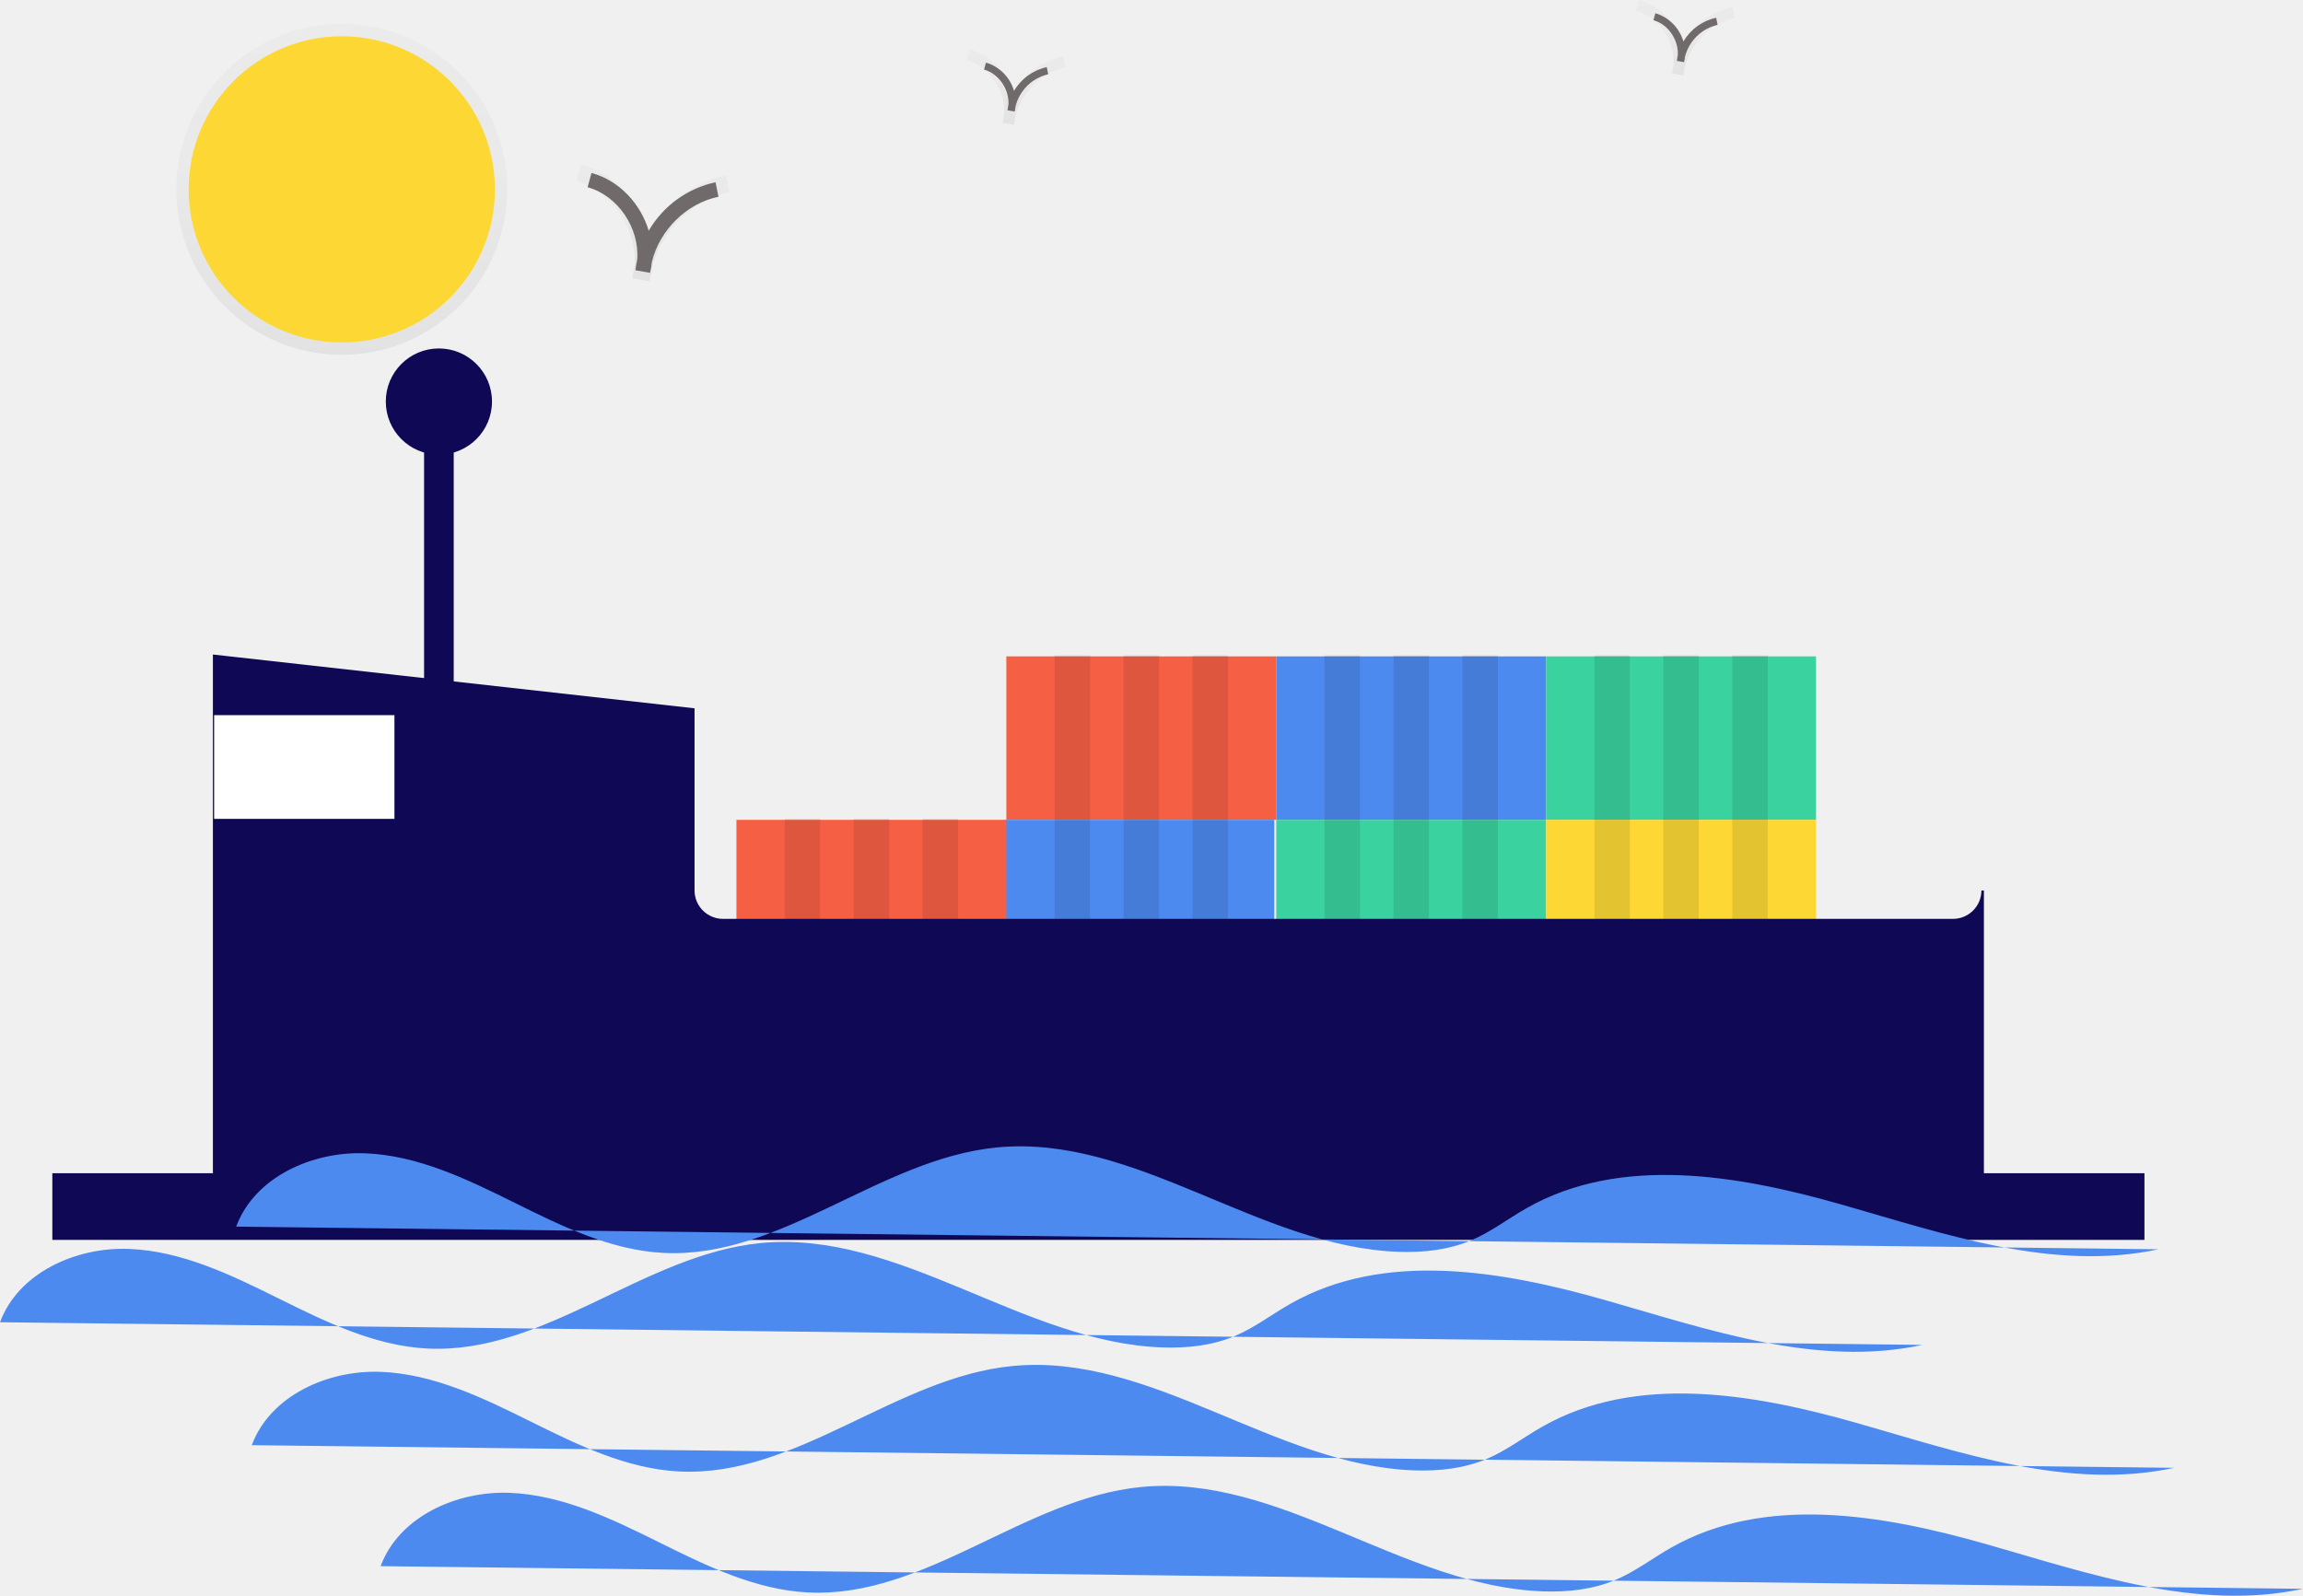
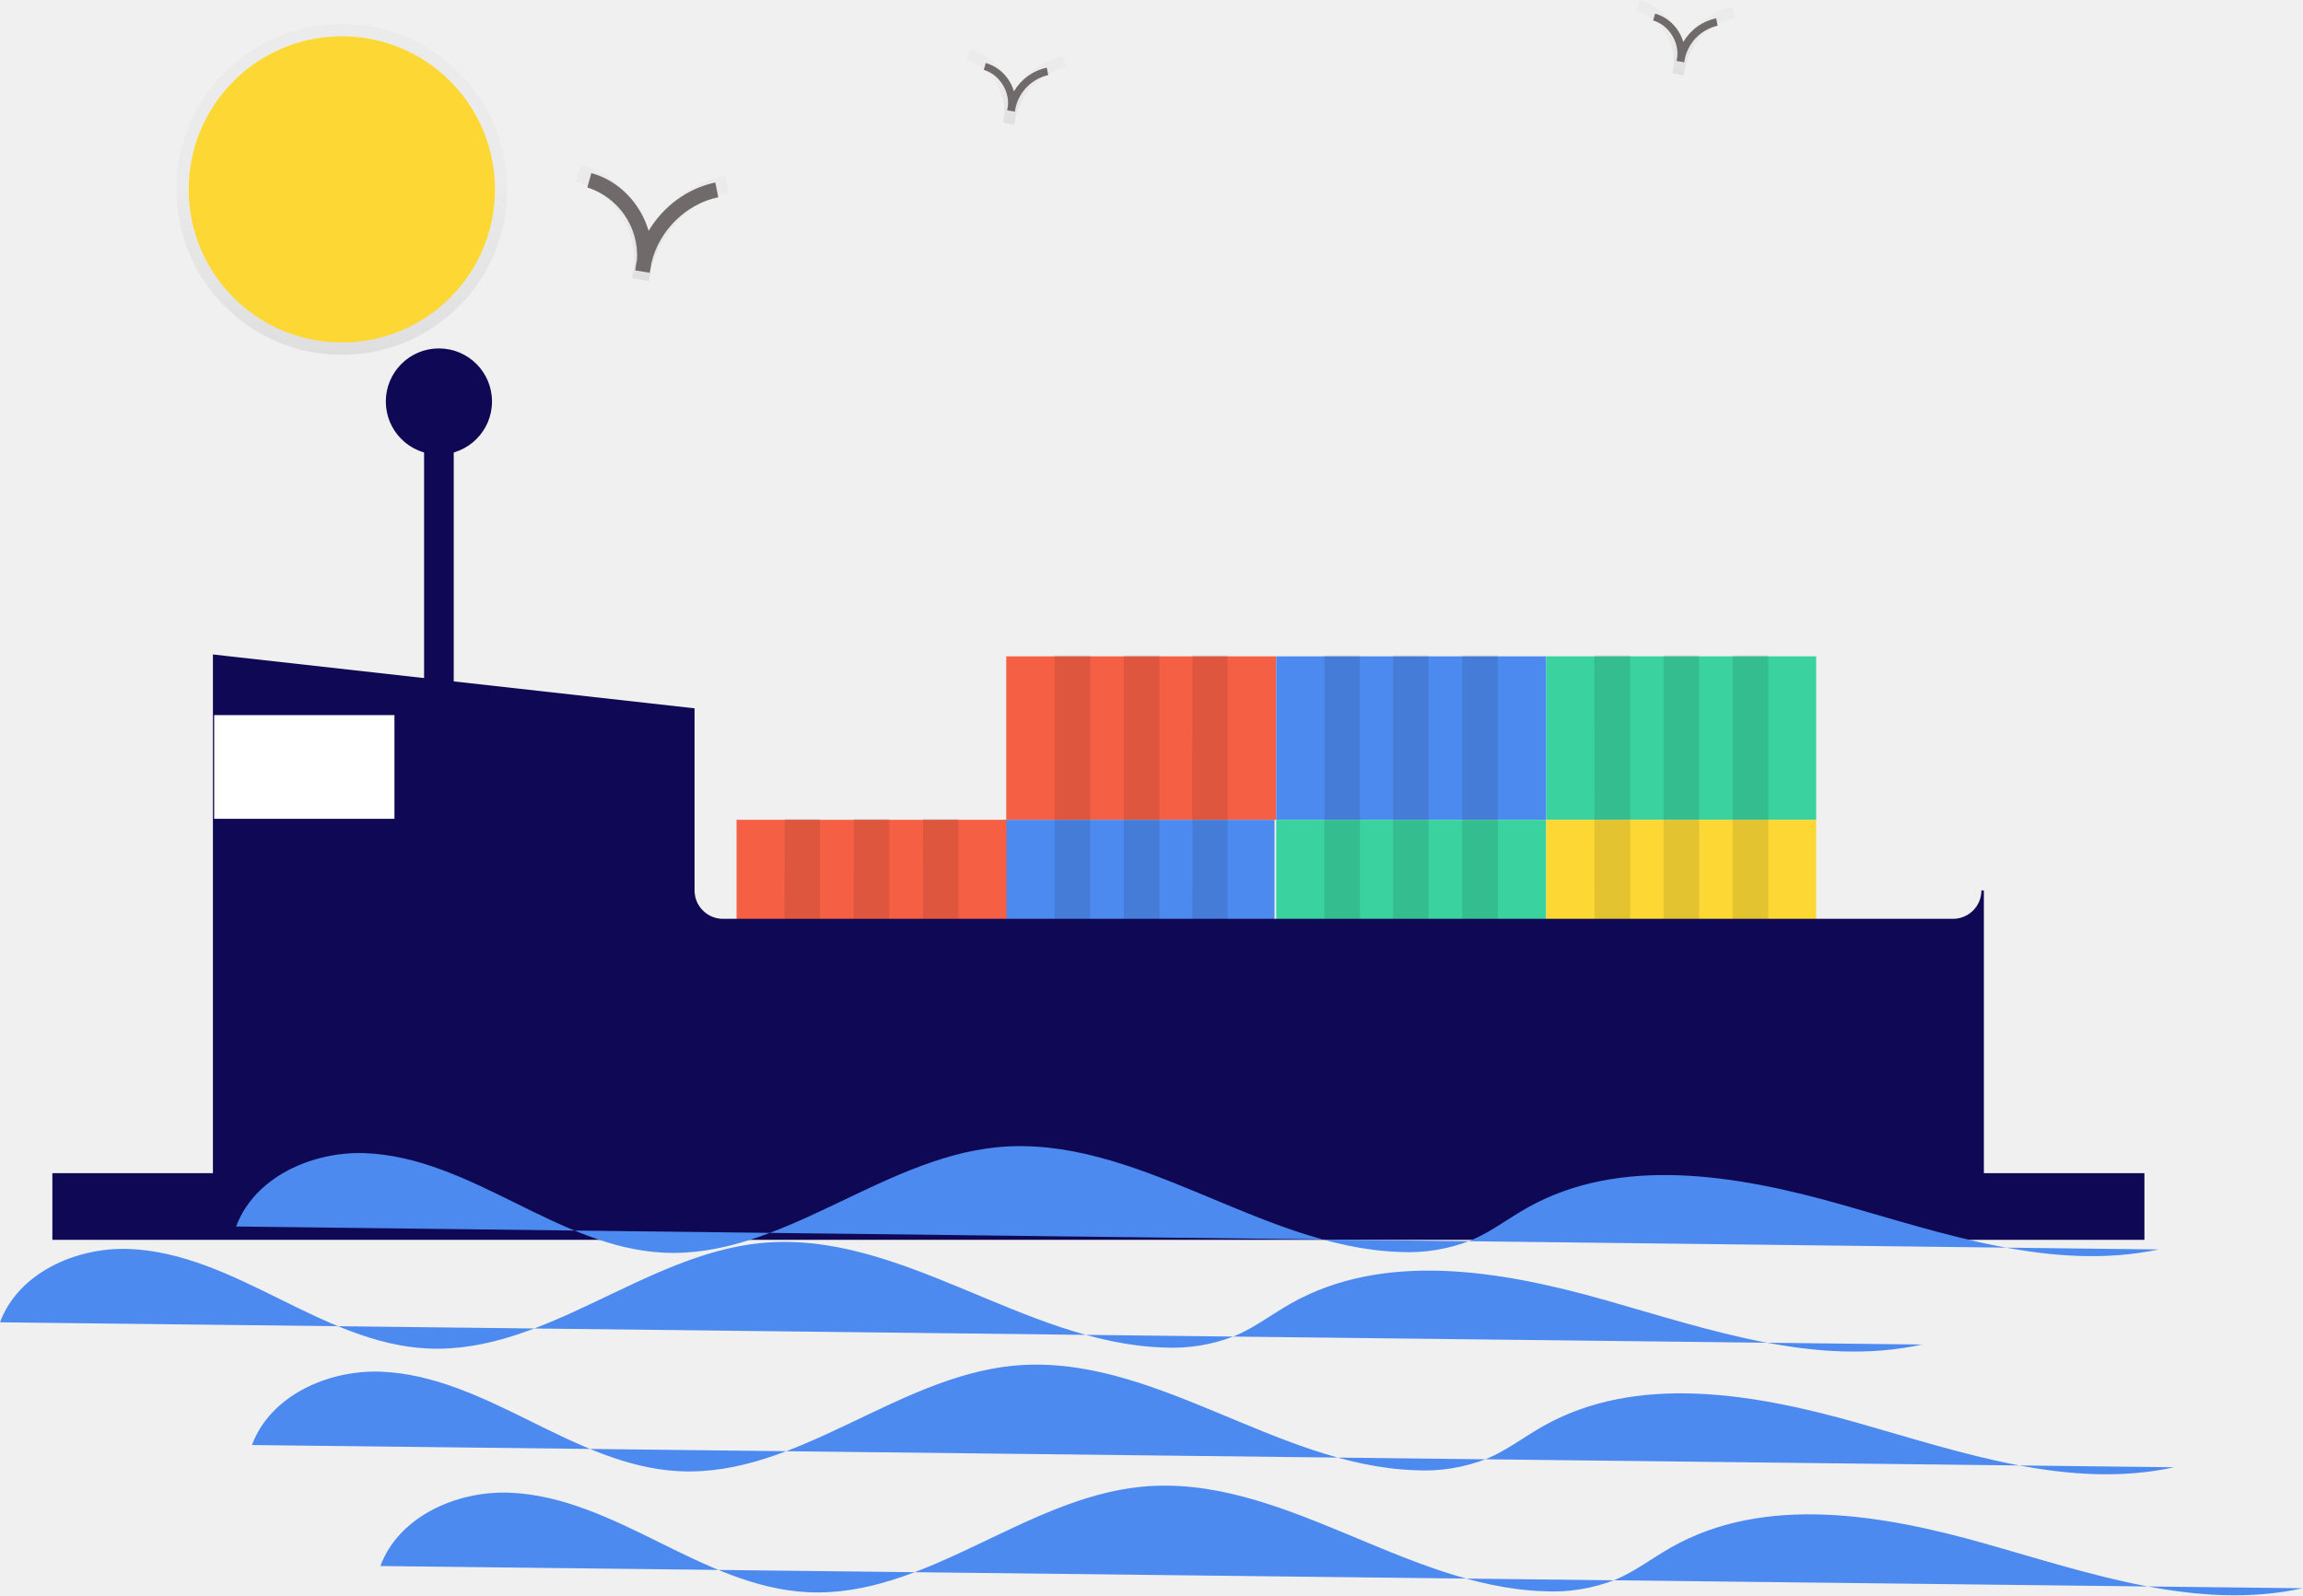
- <svg xmlns="http://www.w3.org/2000/svg" xmlns:xlink="http://www.w3.org/1999/xlink" id="bb6491d8-974c-4727-a107-afc356bed175" data-name="Layer 1" width="932.375" height="646.22" viewBox="0 0 932.375 646.22">
+ <svg xmlns="http://www.w3.org/2000/svg" xmlns:xlink="http://www.w3.org/1999/xlink" width="932.4" height="646.2">
  <defs>
-     <linearGradient id="b10df757-55e5-4d99-9006-dc7249c3a778" x1="401.199" y1="238.812" x2="401.199" y2="191.492" gradientUnits="userSpaceOnUse">
-       <stop offset="0" stop-color="gray" stop-opacity="0.25" />
-       <stop offset="0.535" stop-color="gray" stop-opacity="0.12" />
-       <stop offset="1" stop-color="gray" stop-opacity="0.1" />
+     <linearGradient id="A" x1="401.2" y1="238.8" x2="401.2" y2="191.5" gradientUnits="userSpaceOnUse">
+       <stop offset="0" stop-color="gray" stop-opacity=".3" />
+       <stop offset=".5" stop-color="gray" stop-opacity=".1" />
+       <stop offset="1" stop-color="gray" stop-opacity=".1" />
    </linearGradient>
-     <linearGradient id="b7455b34-8431-4804-9964-905371e7992b" x1="548.199" y1="175.413" x2="548.199" y2="144.89" xlink:href="#b10df757-55e5-4d99-9006-dc7249c3a778" />
-     <linearGradient id="a8bee007-5617-4059-9c68-754326cfe534" x1="819.199" y1="155.413" x2="819.199" y2="124.89" xlink:href="#b10df757-55e5-4d99-9006-dc7249c3a778" />
-     <linearGradient id="b5786f2b-186c-4311-b51e-a01aadf48633" x1="138.375" y1="143.683" x2="138.375" y2="9.683" xlink:href="#b10df757-55e5-4d99-9006-dc7249c3a778" />
+     <linearGradient id="B" x1="548.2" y1="175.4" x2="548.2" y2="144.9" xlink:href="#A" />
+     <linearGradient id="C" x1="138.4" y1="143.7" x2="138.4" y2="9.7" xlink:href="#A" />
+     <path id="D" d="M102 585.2c7.4-20 30.8-30.5 52.2-29.7s41.3 10.5 60.5 20 39 19.3 60.4 20.3c47.5 2.3 87.5-38 135-42.7 56.3-5.5 106.3 40.4 162.8 42.3a69 69 0 0 0 29.2-4.7c8-3.4 15-8.8 22.4-13 38-21.6 85.5-13.4 127.5-1.5s85.6 27.3 128.3 18" />
+     <path id="E" d="M547.3 175.4l-4.4-.8c.1-1 .3-2.2.5-3.3.8-9.5-6-19.6-15.2-22l1.2-4.4a26 26 0 0 1 17.5 17.6c4.4-7.6 11.8-13 20.4-14.8l1 4.4c-9.7 2-18 10.2-20.3 20l-.6 3.3z" />
+     <path id="F" d="M410.8 45.2l-3-.5c.1-.7.2-1.4.3-2 .5-6.2-3.8-12.7-9.8-14.4l.8-2.8c5.5 1.6 9.8 6 11.4 11.5 3-5 7.7-8.4 13.3-9.6l.6 3c-6.5 1.5-11.6 6.5-13.2 13l-.4 2.2z" />
  </defs>
-   <rect x="172.188" y="163.11" width="11" height="147" fill="#0f0955" stroke="#0f0955" stroke-miterlimit="10" />
-   <rect x="407.42" y="265.808" width="109.268" height="66.199" fill="#f55f44" />
-   <rect x="516.688" y="265.808" width="109.268" height="66.199" fill="#4d8af0" />
-   <rect x="625.956" y="265.808" width="109.268" height="66.199" fill="#3ad29f" />
-   <rect x="406.623" y="332.007" width="109.268" height="66.199" fill="#4d8af0" />
-   <rect x="298.152" y="332.007" width="109.268" height="66.199" fill="#f55f44" />
-   <rect x="516.688" y="332.007" width="109.268" height="66.199" fill="#3ad29f" />
-   <rect x="625.956" y="332.007" width="109.268" height="66.199" fill="#fdd835" />
-   <g opacity="0.1">
-     <rect x="426.961" y="265.409" width="14.356" height="66.199" />
-     <rect x="454.876" y="265.409" width="14.356" height="66.199" />
-     <rect x="482.791" y="265.409" width="14.356" height="66.199" />
+   <path fill="#0f0955" stroke="#0f0955" stroke-miterlimit="10" d="M172.2 163h11v147h-11z" />
+   <path fill="#f55f44" d="M407.4 265.8h109.3V332H407.4z" />
+   <path fill="#4d8af0" d="M516.7 265.8H626V332H516.7z" />
+   <path fill="#3ad29f" d="M626 265.8h109.3V332H626z" />
+   <path fill="#4d8af0" d="M406.6 332H516v66.2H406.6z" />
+   <path fill="#f55f44" d="M298.2 332h109.3v66.2H298.2z" />
+   <path fill="#3ad29f" d="M516.7 332H626v66.2H516.7z" />
+   <path fill="#fdd835" d="M626 332h109.3v66.2H626z" />
+   <path d="M427 265.4h14.4v66.2H427zm28 0h14.4v66.2H455zm27.8 0H497v66.2h-14.4z" opacity=".1" />
+   <path d="M536.2 265.4h14.4v66.2h-14.4zm27.8 0h14.4v66.2H564zm28 0h14.4v66.2H592z" opacity=".1" />
+   <path d="M645.5 265.4H660v66.2h-14.4zm28 0h14.4v66.2h-14.4zm28 0h14.4v66.2h-14.4z" opacity=".1" />
+   <path d="M427 331.6h14.4v66.2H427zm28 0h14.4v66.2H455zm27.8 0H497v66.2h-14.4z" opacity=".1" />
+   <path d="M317.7 331.6H332v66.2h-14.4zm28 0H360v66.2h-14.4zm28 0H388v66.2h-14.4z" opacity=".1" />
+   <path d="M536.2 331.6h14.4v66.2h-14.4zm27.8 0h14.4v66.2H564zm28 0h14.4v66.2H592z" opacity=".1" />
+   <path d="M645.5 331.6H660v66.2h-14.4zm28 0h14.4v66.2h-14.4zm28 0h14.4v66.2h-14.4z" opacity=".1" />
+   <g fill="#0f0955" stroke="#0f0955" stroke-miterlimit="10">
+     <path d="M21.7 475.6h846v26h-846z" />
+     <path d="M790.7 372.6h-498a12 12 0 0 1-12-12v-73.3l-194-21.7v223h716v-128a12 12 0 0 1-12 12z" />
  </g>
-   <g opacity="0.1">
-     <rect x="536.229" y="265.409" width="14.356" height="66.199" />
-     <rect x="564.144" y="265.409" width="14.356" height="66.199" />
-     <rect x="592.059" y="265.409" width="14.356" height="66.199" />
+   <path fill="#fff" d="M86.7 289.6h73v42h-73z" />
+   <circle cx="177.7" cy="162.6" r="21" fill="#0f0955" stroke="#0f0955" />
+   <g fill="#4d8af0">
+     <path d="M95.6 496.7c7.4-20 30.8-30.5 52.2-29.7s41.3 10.5 60.5 20 39 19.3 60.4 20.3c47.5 2.3 87.5-38 135-42.7C460 459.2 510 505 566.4 507a69 69 0 0 0 29.2-4.7c8-3.4 15-8.8 22.4-13 38-21.6 85.5-13.4 127.5-1.5S831.2 515 874 506M0 535.5c7.4-20 30.8-30.5 52.2-29.7s41.3 10.5 60.5 20 39 19.3 60.4 20.3c47.5 2.3 87.5-38 135-42.7 56.3-5.5 106.3 40.4 162.8 42.3A69 69 0 0 0 500 541c8-3.4 15-8.8 22.4-13 38-21.6 85.5-13.4 127.5-1.5s85.6 27.3 128.3 18" />
+     <use xlink:href="#D" />
+     <use xlink:href="#D" x="52" y="49" />
  </g>
-   <g opacity="0.1">
-     <rect x="645.496" y="265.409" width="14.356" height="66.199" />
-     <rect x="673.412" y="265.409" width="14.356" height="66.199" />
-     <rect x="701.327" y="265.409" width="14.356" height="66.199" />
+   <path d="M399.8 238.8l-7-1.2c.2-1.7.5-3.4.8-5a34 34 0 0 0-23.5-34.3l1.8-6.8c13 3.6 23.3 14.6 27 27.4 7-11.7 18.3-20 31.6-23l1.4 7c-15 3-28 16-31.5 31l-1 5.2z" transform="translate(-136.8 -124.9)" fill="url(#A)" opacity=".5" />
+   <path d="M263.2 110.5l-6-1a38 38 0 0 1 .7-4.3 29 29 0 0 0-20.1-29.3l1.6-5.8c11.2 3 20 12.4 23.2 23.4 6-10 15.7-17.2 27-19.6l1.2 6c-13 2.6-24 13.6-27 26.4l-.8 4.4z" fill="#706a6a" />
+   <g transform="translate(-136.8 -124.9)">
+     <use xlink:href="#E" fill="url(#B)" opacity=".5" />
+     <use xlink:href="#E" x="271" y="-20" fill="url(#B)" opacity=".5" />
  </g>
-   <g opacity="0.1">
-     <rect x="426.961" y="331.608" width="14.356" height="66.199" />
-     <rect x="454.876" y="331.608" width="14.356" height="66.199" />
-     <rect x="482.791" y="331.608" width="14.356" height="66.199" />
+   <g fill="#706a6a">
+     <use xlink:href="#F" />
+     <use xlink:href="#F" x="271" y="-20" />
  </g>
-   <g opacity="0.1">
-     <rect x="317.693" y="331.608" width="14.356" height="66.199" />
-     <rect x="345.608" y="331.608" width="14.356" height="66.199" />
-     <rect x="373.523" y="331.608" width="14.356" height="66.199" />
-   </g>
-   <g opacity="0.1">
-     <rect x="536.229" y="331.608" width="14.356" height="66.199" />
-     <rect x="564.144" y="331.608" width="14.356" height="66.199" />
-     <rect x="592.059" y="331.608" width="14.356" height="66.199" />
-   </g>
-   <g opacity="0.1">
-     <rect x="645.496" y="331.608" width="14.356" height="66.199" />
-     <rect x="673.412" y="331.608" width="14.356" height="66.199" />
-     <rect x="701.327" y="331.608" width="14.356" height="66.199" />
-   </g>
-   <rect x="21.688" y="475.61" width="846" height="26" fill="#0f0955" stroke="#0f0955" stroke-miterlimit="10" />
-   <path d="M927.5,497.5h-498a12.035,12.035,0,0,1-12-12V412.176L223.5,390.5v223h716v-128A12.035,12.035,0,0,1,927.5,497.5Z" transform="translate(-136.8123 -124.8901)" fill="#0f0955" stroke="#0f0955" stroke-miterlimit="10" />
-   <rect x="86.688" y="289.61" width="73" height="42" fill="#fff" />
-   <circle cx="177.688" cy="162.61" r="21" fill="#0f0955" stroke="#0f0955" stroke-miterlimit="10" />
-   <path d="M232.429,621.629c7.436-20.076,30.819-30.532,52.211-29.695s41.318,10.502,60.494,20.022,39.032,19.278,60.415,20.327c47.519,2.33,87.509-38.126,134.863-42.717,56.293-5.458,106.251,40.385,162.776,42.273,9.941.332,20.079-.767,29.234-4.657,7.968-3.386,14.912-8.751,22.437-13.031,37.979-21.6,85.483-13.445,127.501-1.468s85.637,27.32,128.349,18.119" transform="translate(-136.8123 -124.8901)" fill="#4d8af0" />
-   <path d="M136.812,660.35c7.436-20.076,30.819-30.532,52.211-29.695s41.318,10.502,60.494,20.022,39.032,19.278,60.415,20.327c47.519,2.33,87.509-38.126,134.863-42.717,56.293-5.458,106.251,40.385,162.776,42.273,9.941.332,20.079-.767,29.234-4.657,7.968-3.386,14.911-8.751,22.437-13.031,37.979-21.6,85.483-13.445,127.501-1.468S872.382,678.725,915.094,669.524" transform="translate(-136.8123 -124.8901)" fill="#4d8af0" />
-   <path d="M238.751,710.134c7.436-20.076,30.819-30.532,52.211-29.695s41.318,10.502,60.494,20.022,39.032,19.278,60.415,20.327c47.519,2.33,87.509-38.126,134.863-42.717,56.293-5.458,106.251,40.385,162.776,42.273,9.941.332,20.079-.767,29.234-4.657,7.968-3.386,14.912-8.751,22.437-13.031,37.979-21.6,85.483-13.445,127.501-1.468s85.637,27.32,128.349,18.119" transform="translate(-136.8123 -124.8901)" fill="#4d8af0" />
-   <path d="M290.906,759.128c7.436-20.076,30.819-30.532,52.211-29.695s41.318,10.502,60.494,20.022,39.032,19.278,60.415,20.327c47.519,2.33,87.509-38.126,134.863-42.717,56.293-5.458,106.251,40.385,162.776,42.273,9.941.332,20.079-.767,29.234-4.657,7.968-3.386,14.912-8.751,22.437-13.031,37.979-21.6,85.483-13.445,127.501-1.468s85.637,27.32,128.349,18.119" transform="translate(-136.8123 -124.8901)" fill="#4d8af0" />
-   <g opacity="0.5">
-     <path d="M399.761,238.812l-6.895-1.22a44.531,44.531,0,0,1,.832-5.07c1.17-14.781-9.079-30.335-23.488-34.258l1.844-6.773c13.129,3.574,23.255,14.561,27.096,27.357a48.519,48.519,0,0,1,31.65-22.948l1.388,6.881c-15.104,3.046-27.943,15.89-31.534,30.858A35.469,35.469,0,0,1,399.761,238.812Z" transform="translate(-136.8123 -124.8901)" fill="url(#b10df757-55e5-4d99-9006-dc7249c3a778)" />
-   </g>
-   <path d="M399.969,235.376l-5.894-1.043a38.063,38.063,0,0,1,.711-4.333c1-12.635-7.761-25.93-20.078-29.283l1.576-5.789c11.223,3.055,19.878,12.447,23.162,23.384a41.473,41.473,0,0,1,27.054-19.616l1.187,5.882c-12.911,2.604-23.885,13.583-26.955,26.377A30.317,30.317,0,0,1,399.969,235.376Z" transform="translate(-136.8123 -124.8901)" fill="#706a6a" />
-   <g opacity="0.5">
-     <path d="M547.271,175.413l-4.447-.787a28.726,28.726,0,0,1,.537-3.27c.755-9.534-5.856-19.567-15.151-22.098l1.189-4.369c8.469,2.305,15,9.393,17.478,17.646a31.296,31.296,0,0,1,20.415-14.802l.895,4.439c-9.743,1.965-18.024,10.25-20.34,19.905A22.878,22.878,0,0,1,547.271,175.413Z" transform="translate(-136.8123 -124.8901)" fill="url(#b7455b34-8431-4804-9964-905371e7992b)" />
-   </g>
-   <g opacity="0.5">
-     <path d="M818.271,155.413l-4.447-.787a28.726,28.726,0,0,1,.537-3.27c.755-9.534-5.856-19.567-15.151-22.098l1.189-4.369c8.469,2.305,15,9.393,17.478,17.646a31.296,31.296,0,0,1,20.415-14.802l.895,4.439c-9.743,1.965-18.024,10.25-20.34,19.905A22.878,22.878,0,0,1,818.271,155.413Z" transform="translate(-136.8123 -124.8901)" fill="url(#a8bee007-5617-4059-9c68-754326cfe534)" />
-   </g>
-   <path d="M547.596,170.069l-2.89-.511a18.664,18.664,0,0,1,.349-2.125c.491-6.196-3.806-12.715-9.845-14.359l.773-2.839A16.856,16.856,0,0,1,547.34,161.701a20.337,20.337,0,0,1,13.266-9.619l.582,2.884a17.712,17.712,0,0,0-13.217,12.934A14.866,14.866,0,0,1,547.596,170.069Z" transform="translate(-136.8123 -124.8901)" fill="#706a6a" />
-   <path d="M818.596,150.069l-2.89-.511a18.664,18.664,0,0,1,.349-2.125c.491-6.196-3.806-12.715-9.845-14.359l.773-2.839A16.856,16.856,0,0,1,818.34,141.701a20.337,20.337,0,0,1,13.266-9.619l.582,2.884a17.712,17.712,0,0,0-13.217,12.934A14.866,14.866,0,0,1,818.596,150.069Z" transform="translate(-136.8123 -124.8901)" fill="#706a6a" />
-   <g opacity="0.5">
-     <circle cx="138.375" cy="76.683" r="67" fill="url(#b5786f2b-186c-4311-b51e-a01aadf48633)" />
-   </g>
-   <circle cx="138.375" cy="76.683" r="62" fill="#fdd835" />
+   <circle cx="138.4" cy="76.7" r="67" fill="url(#C)" opacity=".5" />
+   <circle cx="138.4" cy="76.7" r="62" fill="#fdd835" />
</svg>
